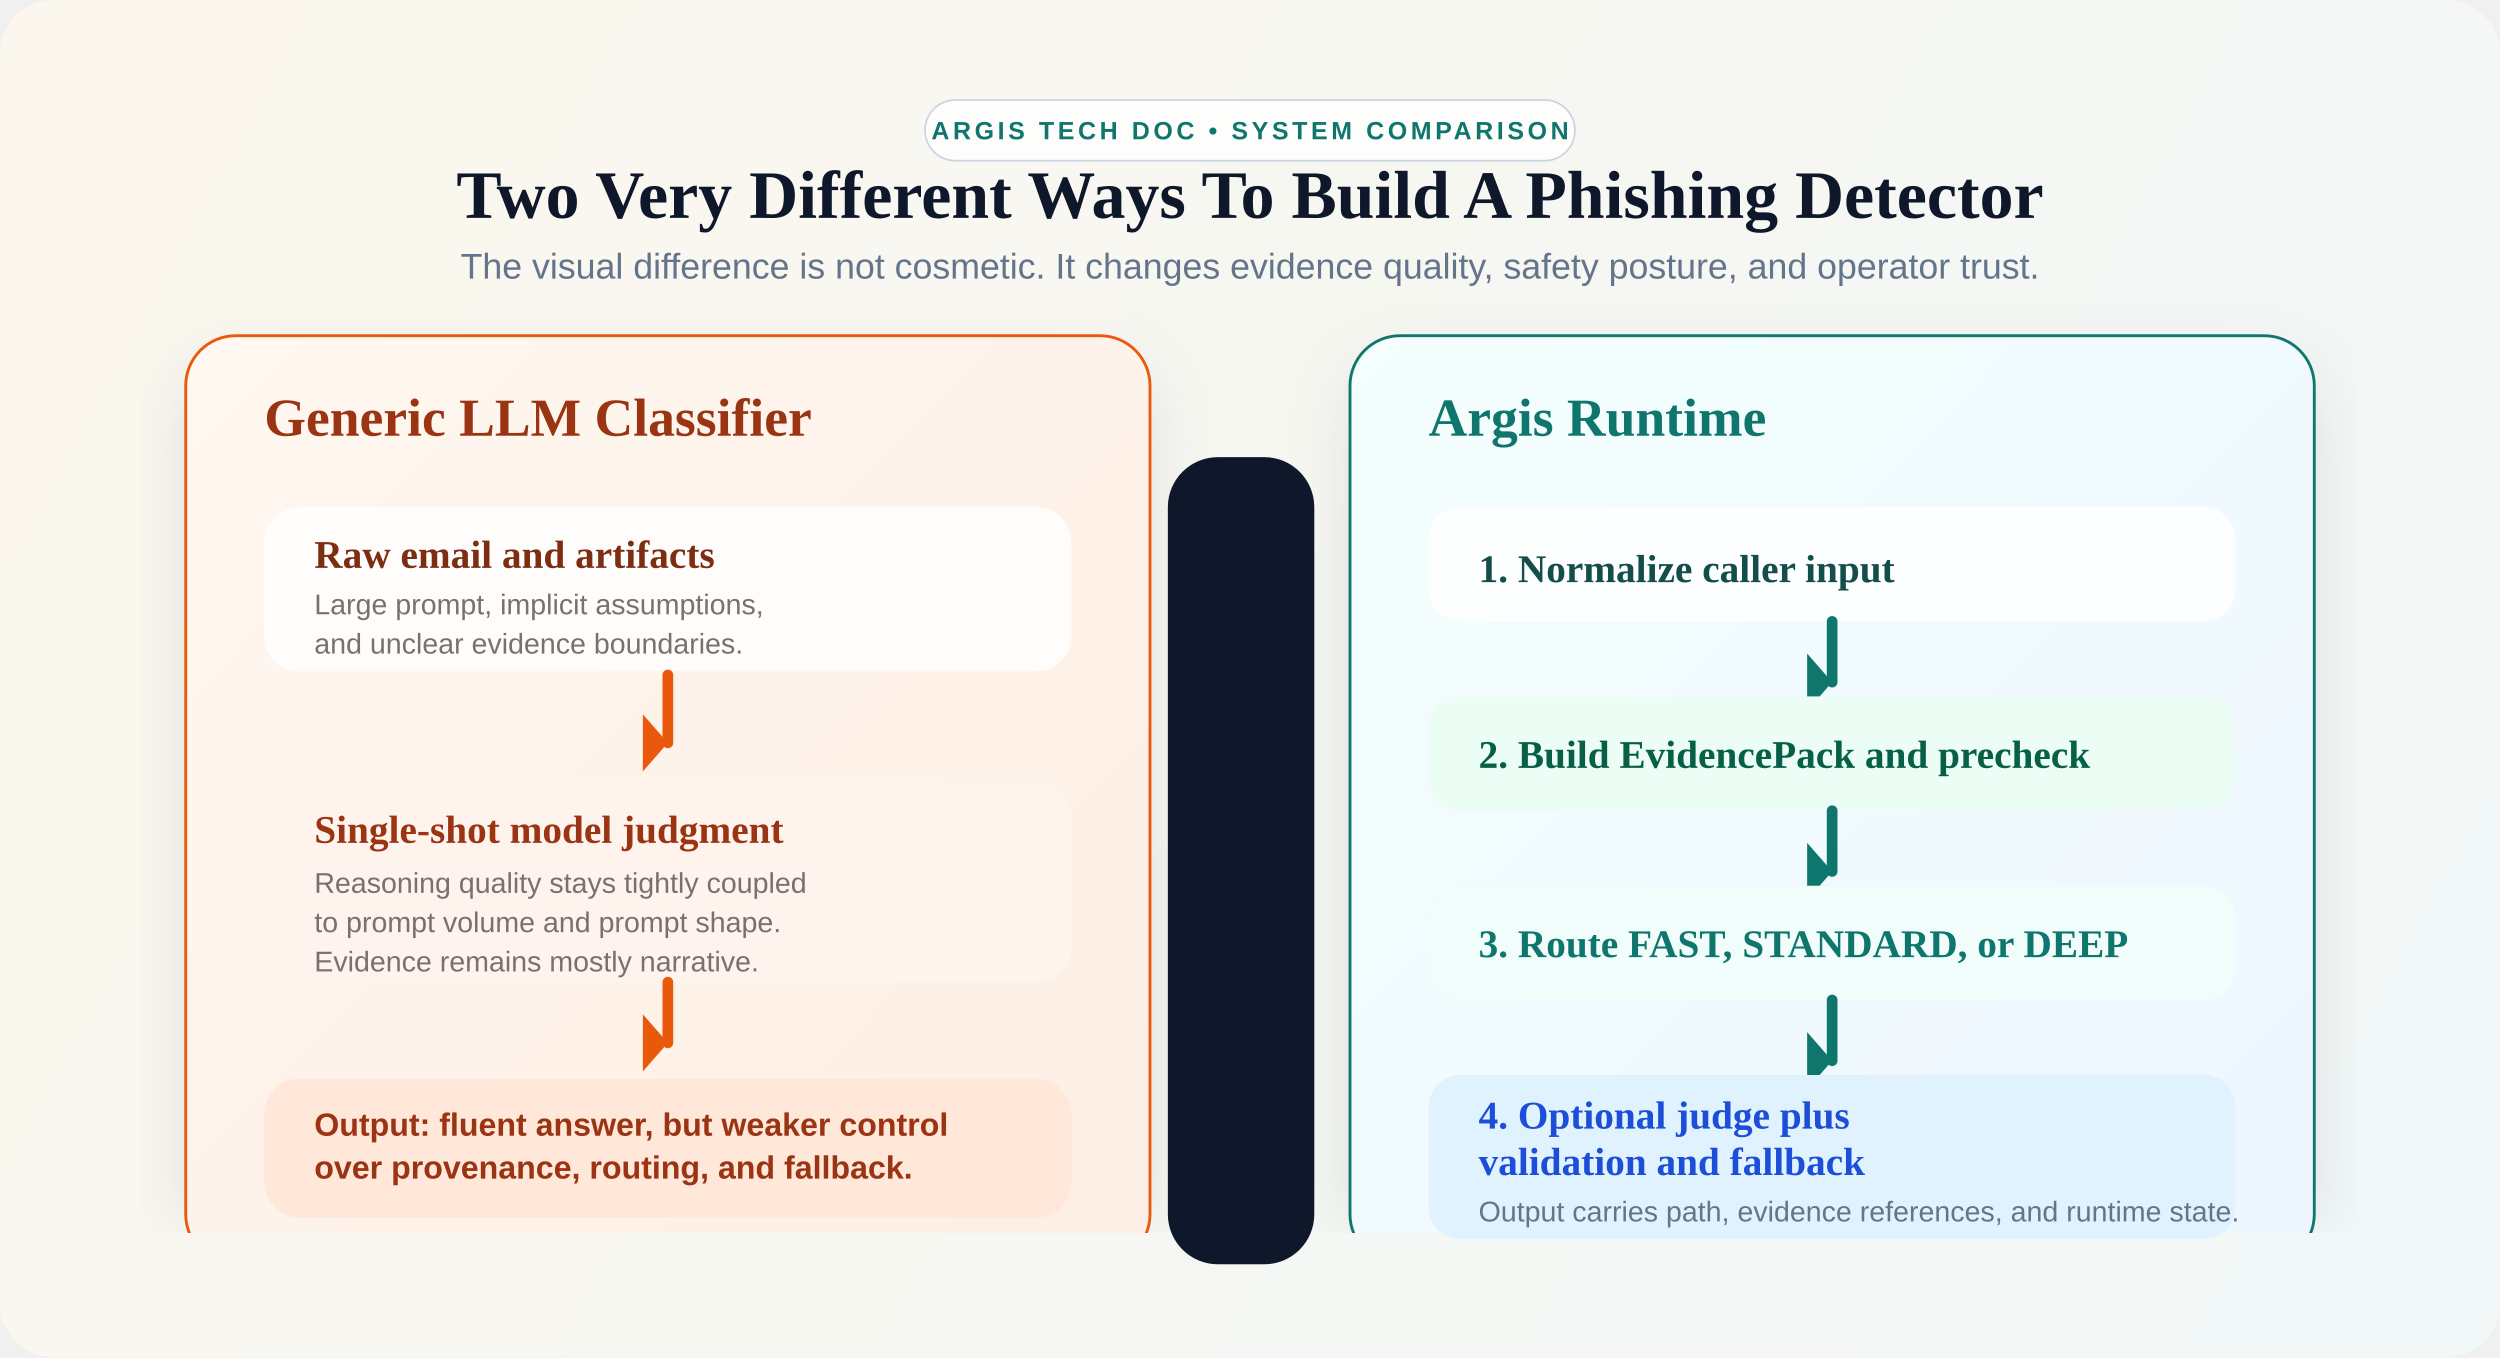
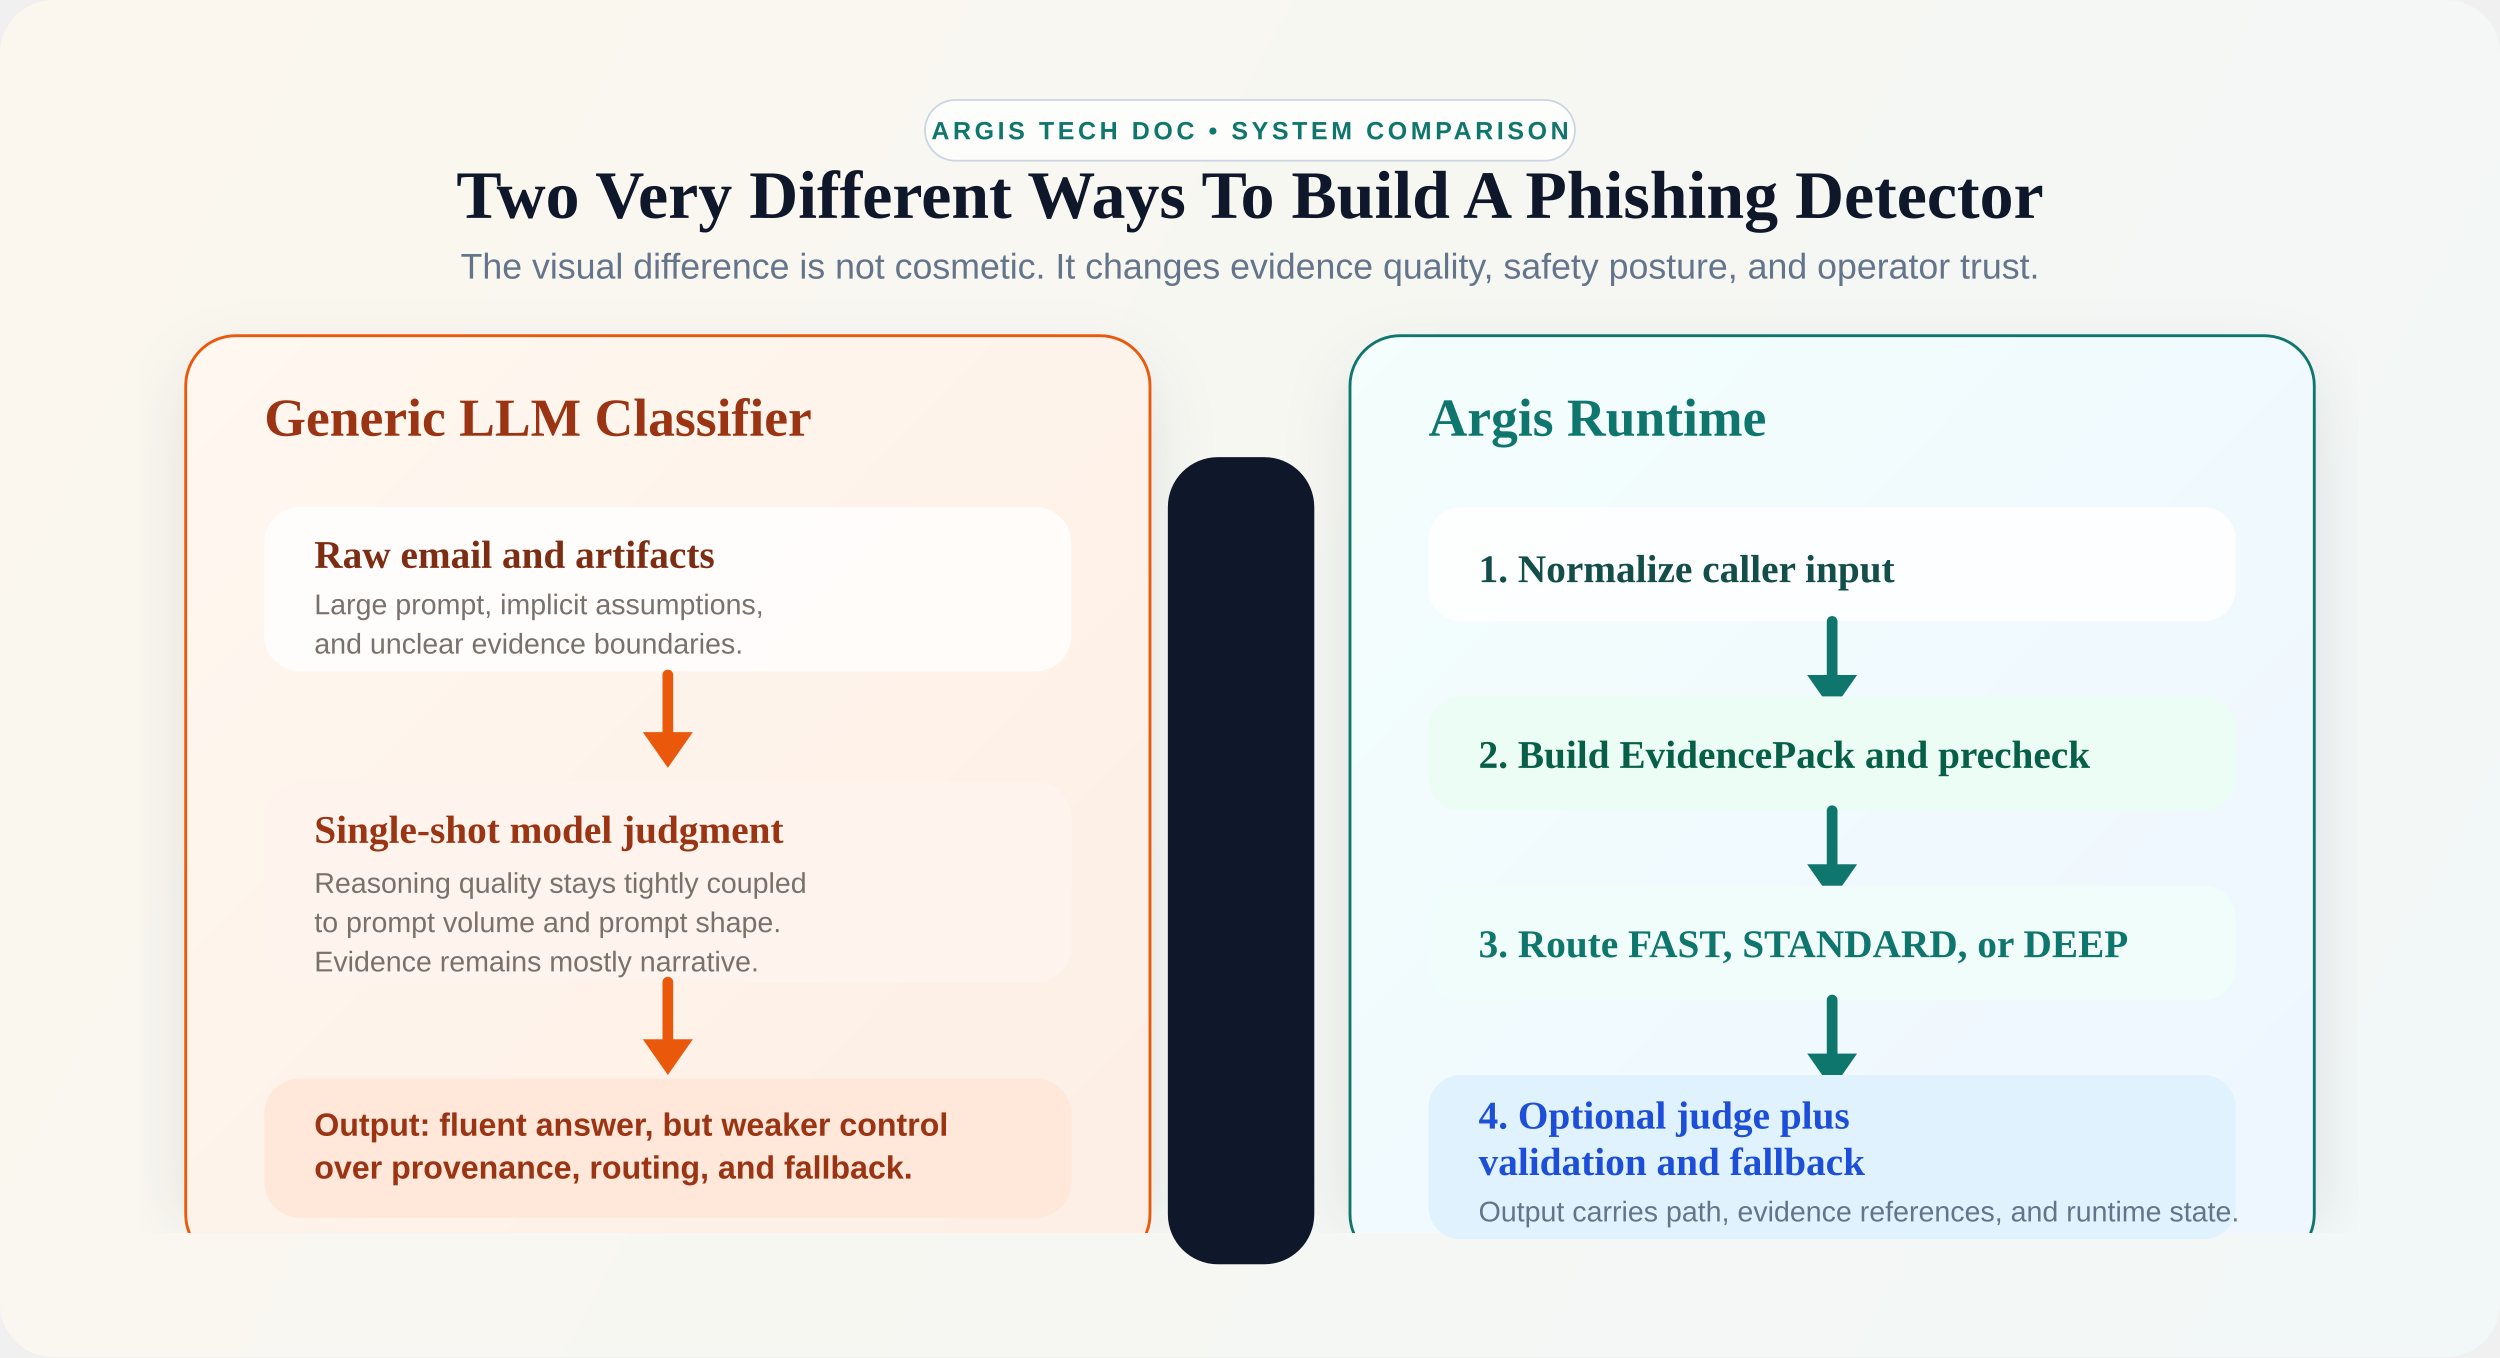
<svg xmlns="http://www.w3.org/2000/svg" width="1400" height="760" viewBox="0 0 1400 760" fill="none" role="img" aria-labelledby="title desc">
  <defs>
    <linearGradient id="bg2" x1="70" y1="40" x2="1330" y2="720" gradientUnits="userSpaceOnUse">
      <stop stop-color="#FBF7EE" />
      <stop offset="1" stop-color="#F2F7F7" />
    </linearGradient>
    <linearGradient id="leftPane" x1="106" y1="126" x2="632" y2="640" gradientUnits="userSpaceOnUse">
      <stop stop-color="#FFF8F1" />
      <stop offset="1" stop-color="#FDEFE5" />
    </linearGradient>
    <linearGradient id="rightPane" x1="768" y1="126" x2="1294" y2="640" gradientUnits="userSpaceOnUse">
      <stop stop-color="#F4FFFC" />
      <stop offset="1" stop-color="#EEF6FF" />
    </linearGradient>
    <filter id="paneShadow" x="80" y="100" width="1240" height="590" filterUnits="userSpaceOnUse" color-interpolation-filters="sRGB">
      <feFlood flood-opacity="0" result="BackgroundImageFix" />
      <feColorMatrix in="SourceAlpha" type="matrix" values="0 0 0 0 0 0 0 0 0 0 0 0 0 0 0 0 0 0 127 0" result="hardAlpha" />
      <feOffset dy="16" />
      <feGaussianBlur stdDeviation="18" />
      <feColorMatrix type="matrix" values="0 0 0 0 0.059 0 0 0 0 0.09 0 0 0 0 0.165 0 0 0 0.10 0" />
      <feBlend mode="normal" in2="BackgroundImageFix" result="effect1_dropShadow_0_3" />
      <feBlend mode="normal" in="SourceGraphic" in2="effect1_dropShadow_0_3" result="shape" />
    </filter>
  </defs>
  <rect width="1400" height="760" rx="30" fill="url(#bg2)" />
  <rect x="518" y="56" width="364" height="34" rx="17" fill="#FFFFFF" fill-opacity="0.78" stroke="#CBD5E1" />
  <text x="700" y="78" text-anchor="middle" fill="#0F766E" font-family="Arial, sans-serif" font-size="14" font-weight="700" letter-spacing="2">ARGIS TECH DOC  •  SYSTEM COMPARISON</text>
  <text x="700" y="122" text-anchor="middle" fill="#0F172A" font-family="Georgia, 'Times New Roman', serif" font-size="38" font-weight="700">Two Very Different Ways To Build A Phishing Detector</text>
  <text x="700" y="156" text-anchor="middle" fill="#64748B" font-family="Arial, sans-serif" font-size="20">The visual difference is not cosmetic. It changes evidence quality, safety posture, and operator trust.</text>
  <g filter="url(#paneShadow)">
    <rect x="104" y="188" width="540" height="520" rx="28" fill="url(#leftPane)" stroke="#EA580C" stroke-width="1.6" />
    <rect x="756" y="188" width="540" height="520" rx="28" fill="url(#rightPane)" stroke="#0F766E" stroke-width="1.6" />
  </g>
  <text x="148" y="244" fill="#9A3412" font-family="Georgia, 'Times New Roman', serif" font-size="30" font-weight="700">Generic LLM Classifier</text>
  <text x="800" y="244" fill="#0F766E" font-family="Georgia, 'Times New Roman', serif" font-size="30" font-weight="700">Argis Runtime</text>
  <rect x="148" y="284" width="452" height="92" rx="20" fill="#FFFFFF" fill-opacity="0.78" />
  <text x="176" y="318" fill="#7C2D12" font-family="Georgia, 'Times New Roman', serif" font-size="22" font-weight="700">Raw email and artifacts</text>
  <text x="176" y="344" fill="#78716C" font-family="Arial, sans-serif" font-size="16">Large prompt, implicit assumptions,</text>
  <text x="176" y="366" fill="#78716C" font-family="Arial, sans-serif" font-size="16">and unclear evidence boundaries.</text>
-   <path d="M374 378V416" stroke="#EA580C" stroke-width="6" stroke-linecap="round" />
-   <path d="M374 416L360 400V432L374 416Z" fill="#EA580C" />
+   <line x1="374" y1="378" x2="374" y2="414" stroke="#EA580C" stroke-width="6" stroke-linecap="round" />
+   <polygon points="374,430 360,410 388,410" fill="#EA580C" />
  <rect x="148" y="438" width="452" height="112" rx="20" fill="#FFF4ED" />
  <text x="176" y="472" fill="#9A3412" font-family="Georgia, 'Times New Roman', serif" font-size="22" font-weight="700">Single-shot model judgment</text>
  <text x="176" y="500" fill="#78716C" font-family="Arial, sans-serif" font-size="16">Reasoning quality stays tightly coupled</text>
  <text x="176" y="522" fill="#78716C" font-family="Arial, sans-serif" font-size="16">to prompt volume and prompt shape.</text>
  <text x="176" y="544" fill="#78716C" font-family="Arial, sans-serif" font-size="16">Evidence remains mostly narrative.</text>
-   <path d="M374 550V584" stroke="#EA580C" stroke-width="6" stroke-linecap="round" />
-   <path d="M374 584L360 568V600L374 584Z" fill="#EA580C" />
+   <line x1="374" y1="550" x2="374" y2="586" stroke="#EA580C" stroke-width="6" stroke-linecap="round" />
+   <polygon points="374,602 360,582 388,582" fill="#EA580C" />
  <rect x="148" y="604" width="452" height="78" rx="20" fill="#FFE7DA" />
  <text x="176" y="636" fill="#9A3412" font-family="Arial, sans-serif" font-size="18" font-weight="700">Output: fluent answer, but weaker control</text>
  <text x="176" y="660" fill="#9A3412" font-family="Arial, sans-serif" font-size="18" font-weight="700">over provenance, routing, and fallback.</text>
  <rect x="800" y="284" width="452" height="64" rx="18" fill="#FFFFFF" fill-opacity="0.82" />
  <text x="828" y="326" fill="#134E4A" font-family="Georgia, 'Times New Roman', serif" font-size="22" font-weight="700">1. Normalize caller input</text>
-   <path d="M1026 348V382" stroke="#0F766E" stroke-width="6" stroke-linecap="round" />
-   <path d="M1026 382L1012 366V398L1026 382Z" fill="#0F766E" />
+   <line x1="1026" y1="348" x2="1026" y2="382" stroke="#0F766E" stroke-width="6" stroke-linecap="round" />
+   <polygon points="1026,398 1012,378 1040,378" fill="#0F766E" />
  <rect x="800" y="390" width="452" height="64" rx="18" fill="#ECFDF5" />
  <text x="828" y="430" fill="#065F46" font-family="Georgia, 'Times New Roman', serif" font-size="22" font-weight="700">2. Build EvidencePack and precheck</text>
-   <path d="M1026 454V488" stroke="#0F766E" stroke-width="6" stroke-linecap="round" />
-   <path d="M1026 488L1012 472V504L1026 488Z" fill="#0F766E" />
+   <line x1="1026" y1="454" x2="1026" y2="488" stroke="#0F766E" stroke-width="6" stroke-linecap="round" />
+   <polygon points="1026,504 1012,484 1040,484" fill="#0F766E" />
  <rect x="800" y="496" width="452" height="64" rx="18" fill="#F0FDFA" />
  <text x="828" y="536" fill="#0F766E" font-family="Georgia, 'Times New Roman', serif" font-size="22" font-weight="700">3. Route FAST, STANDARD, or DEEP</text>
-   <path d="M1026 560V594" stroke="#0F766E" stroke-width="6" stroke-linecap="round" />
-   <path d="M1026 594L1012 578V610L1026 594Z" fill="#0F766E" />
+   <line x1="1026" y1="560" x2="1026" y2="594" stroke="#0F766E" stroke-width="6" stroke-linecap="round" />
+   <polygon points="1026,610 1012,590 1040,590" fill="#0F766E" />
  <rect x="800" y="602" width="452" height="92" rx="18" fill="#E0F2FE" />
  <text x="828" y="632" fill="#1D4ED8" font-family="Georgia, 'Times New Roman', serif" font-size="22" font-weight="700">4. Optional judge plus</text>
  <text x="828" y="658" fill="#1D4ED8" font-family="Georgia, 'Times New Roman', serif" font-size="22" font-weight="700">validation and fallback</text>
  <text x="828" y="684" fill="#64748B" font-family="Arial, sans-serif" font-size="16">Output carries path, evidence references, and runtime state.</text>
  <rect x="654" y="256" width="82" height="452" rx="28" fill="#0F172A" />
</svg>
